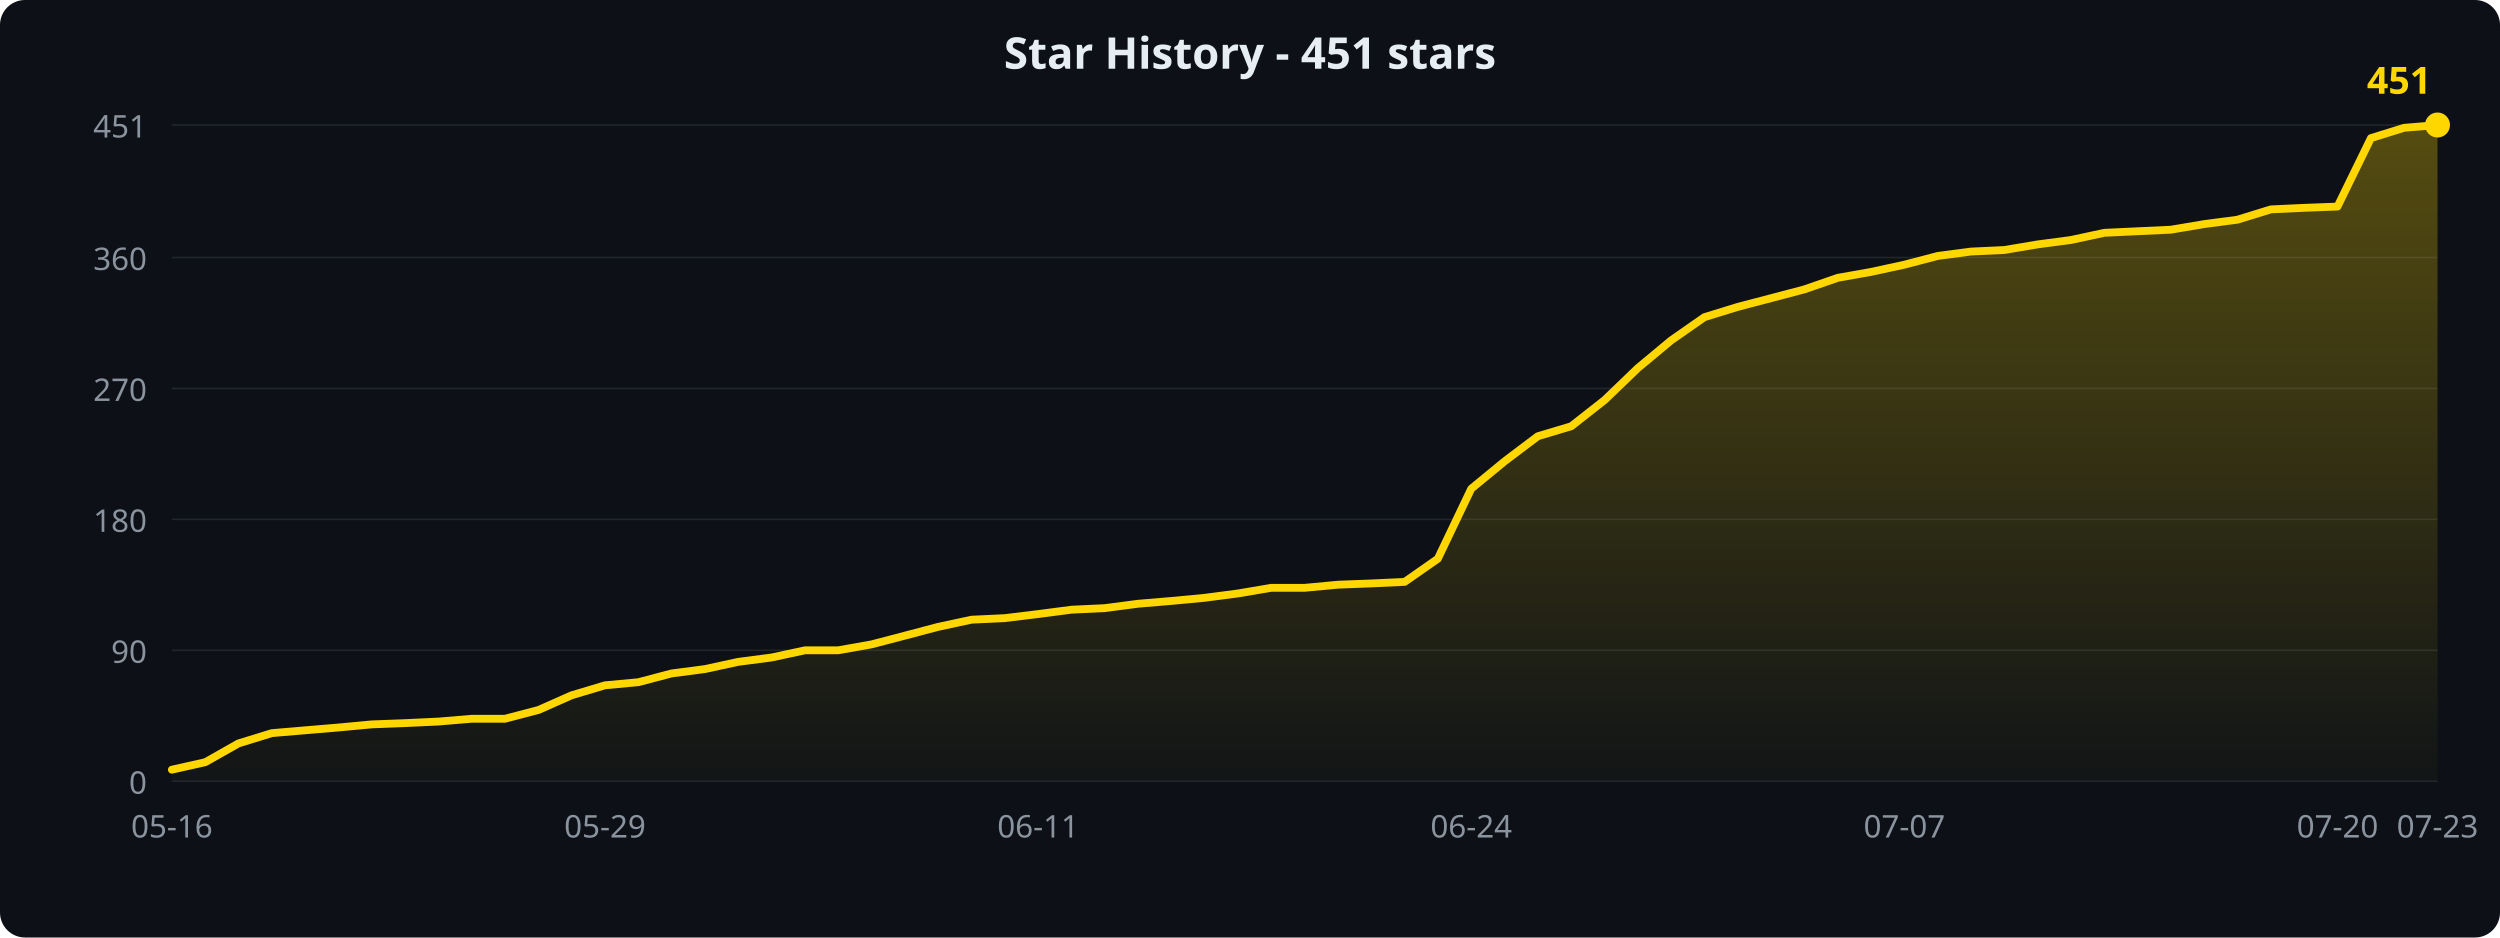
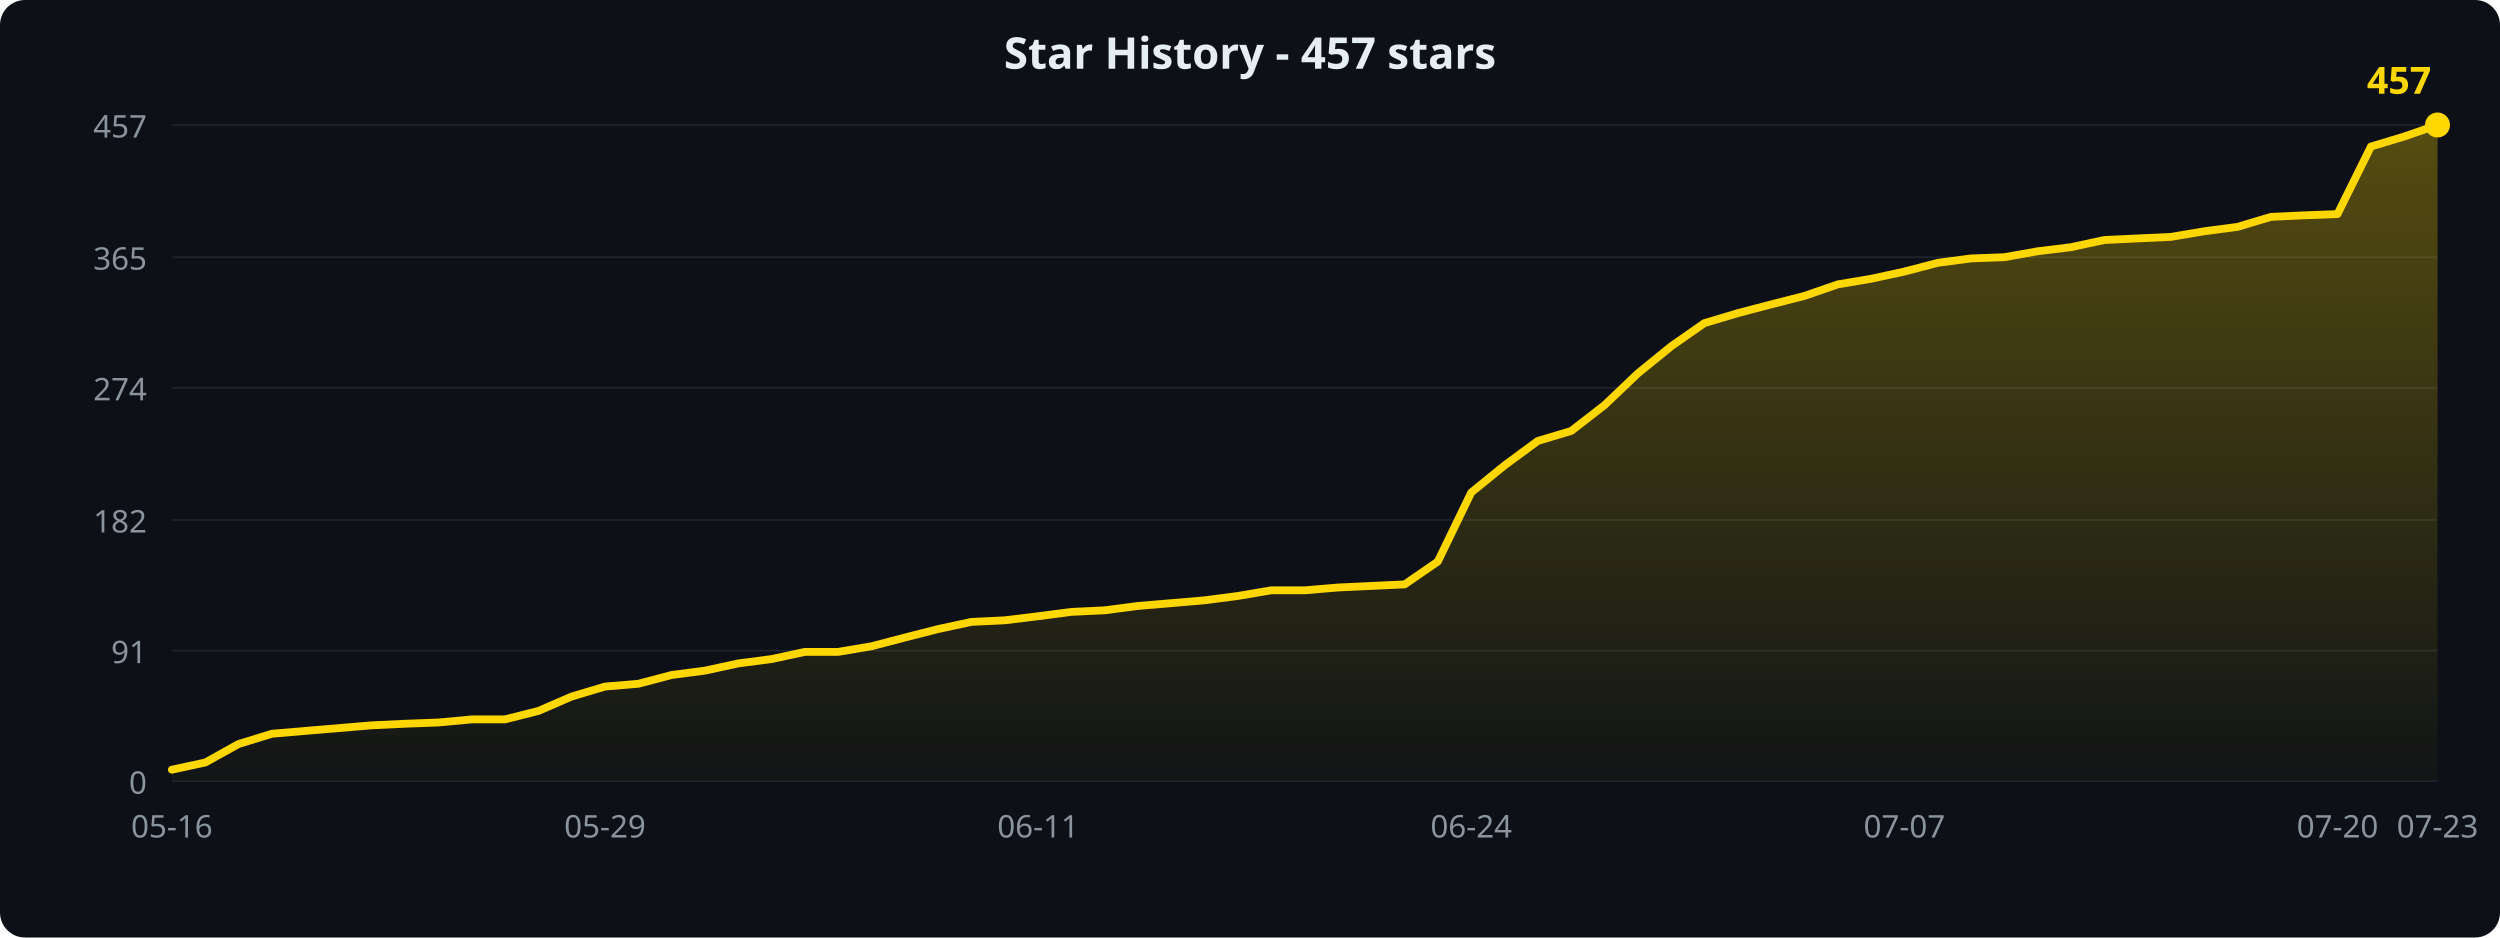
<svg xmlns="http://www.w3.org/2000/svg" viewBox="0 0 800 300" width="800" height="300">
  <defs>
    <linearGradient id="fill" x1="0" y1="0" x2="0" y2="1">
      <stop offset="0%" stop-color="#FFD700" stop-opacity="0.3" />
      <stop offset="100%" stop-color="#FFD700" stop-opacity="0.02" />
    </linearGradient>
  </defs>
  <rect width="800" height="300" rx="8" fill="#0d1117" />
  <text x="400.0" y="22" text-anchor="middle" fill="#e6edf3" font-family="system-ui,sans-serif" font-size="14" font-weight="600">
-     Star History - 451 stars
+     Star History - 457 stars
  </text>
  <line x1="55" y1="250.0" x2="780" y2="250.0" stroke="#21262d" stroke-width="0.5" />
  <text x="47" y="254.0" text-anchor="end" fill="#8b949e" font-family="system-ui,sans-serif" font-size="10">0</text>
-   <line x1="55" y1="208.1" x2="780" y2="208.1" stroke="#21262d" stroke-width="0.5" />
-   <text x="47" y="212.1" text-anchor="end" fill="#8b949e" font-family="system-ui,sans-serif" font-size="10">90</text>
-   <line x1="55" y1="166.2" x2="780" y2="166.2" stroke="#21262d" stroke-width="0.5" />
-   <text x="47" y="170.2" text-anchor="end" fill="#8b949e" font-family="system-ui,sans-serif" font-size="10">180</text>
-   <line x1="55" y1="124.3" x2="780" y2="124.3" stroke="#21262d" stroke-width="0.5" />
-   <text x="47" y="128.3" text-anchor="end" fill="#8b949e" font-family="system-ui,sans-serif" font-size="10">270</text>
-   <line x1="55" y1="82.4" x2="780" y2="82.4" stroke="#21262d" stroke-width="0.5" />
-   <text x="47" y="86.4" text-anchor="end" fill="#8b949e" font-family="system-ui,sans-serif" font-size="10">360</text>
+   <line x1="55" y1="208.2" x2="780" y2="208.2" stroke="#21262d" stroke-width="0.5" />
+   <text x="47" y="212.2" text-anchor="end" fill="#8b949e" font-family="system-ui,sans-serif" font-size="10">91</text>
+   <line x1="55" y1="166.4" x2="780" y2="166.4" stroke="#21262d" stroke-width="0.5" />
+   <text x="47" y="170.4" text-anchor="end" fill="#8b949e" font-family="system-ui,sans-serif" font-size="10">182</text>
+   <line x1="55" y1="124.1" x2="780" y2="124.1" stroke="#21262d" stroke-width="0.5" />
+   <text x="47" y="128.1" text-anchor="end" fill="#8b949e" font-family="system-ui,sans-serif" font-size="10">274</text>
+   <line x1="55" y1="82.3" x2="780" y2="82.3" stroke="#21262d" stroke-width="0.5" />
+   <text x="47" y="86.3" text-anchor="end" fill="#8b949e" font-family="system-ui,sans-serif" font-size="10">365</text>
  <line x1="55" y1="40.0" x2="780" y2="40.0" stroke="#21262d" stroke-width="0.5" />
-   <text x="47" y="44.0" text-anchor="end" fill="#8b949e" font-family="system-ui,sans-serif" font-size="10">451</text>
-   <polygon points="55.0,246.3 65.7,243.9 76.3,237.9 87.0,234.6 97.6,233.7 108.3,232.8 119.0,231.8 129.6,231.4 140.3,230.9 151.0,230.0 161.6,230.0 172.3,227.2 182.9,222.5 193.6,219.3 204.3,218.3 214.9,215.5 225.6,214.1 236.2,211.8 246.9,210.4 257.6,208.1 268.2,208.1 278.9,206.2 289.6,203.4 300.2,200.6 310.9,198.3 321.5,197.8 332.2,196.5 342.9,195.1 353.5,194.6 364.2,193.2 374.9,192.3 385.5,191.3 396.2,189.9 406.8,188.1 417.5,188.1 428.2,187.1 438.8,186.7 449.5,186.2 460.1,178.8 470.8,156.4 481.5,147.6 492.1,139.6 502.8,136.4 513.5,128.0 524.1,117.8 534.8,108.9 545.4,101.5 556.1,98.2 566.8,95.4 577.4,92.6 588.1,88.9 598.8,87.0 609.4,84.7 620.1,81.9 630.7,80.5 641.4,80.0 652.1,78.2 662.7,76.8 673.4,74.5 684.0,74.0 694.7,73.5 705.4,71.7 716.0,70.3 726.7,67.0 737.4,66.5 748.0,66.1 758.7,44.2 769.3,40.9 780.0,40.0 780.0,250.0 55.0,250.0" fill="url(#fill)" />
-   <polyline points="55.0,246.3 65.7,243.9 76.3,237.9 87.0,234.6 97.6,233.7 108.3,232.8 119.0,231.8 129.6,231.4 140.3,230.9 151.0,230.0 161.6,230.0 172.3,227.2 182.9,222.5 193.6,219.3 204.3,218.3 214.9,215.5 225.6,214.1 236.2,211.8 246.9,210.4 257.6,208.1 268.2,208.1 278.9,206.2 289.6,203.4 300.2,200.6 310.9,198.3 321.5,197.8 332.2,196.5 342.9,195.1 353.5,194.6 364.2,193.2 374.9,192.3 385.5,191.3 396.2,189.9 406.8,188.1 417.5,188.1 428.2,187.1 438.8,186.7 449.5,186.2 460.1,178.8 470.8,156.4 481.5,147.6 492.1,139.6 502.8,136.4 513.5,128.0 524.1,117.8 534.8,108.9 545.4,101.5 556.1,98.2 566.8,95.4 577.4,92.6 588.1,88.9 598.8,87.0 609.4,84.7 620.1,81.9 630.7,80.5 641.4,80.0 652.1,78.2 662.7,76.8 673.4,74.5 684.0,74.0 694.7,73.5 705.4,71.7 716.0,70.3 726.7,67.0 737.4,66.5 748.0,66.1 758.7,44.2 769.3,40.9 780.0,40.0" fill="none" stroke="#FFD700" stroke-width="2.5" stroke-linejoin="round" stroke-linecap="round" />
+   <text x="47" y="44.0" text-anchor="end" fill="#8b949e" font-family="system-ui,sans-serif" font-size="10">457</text>
+   <polygon points="55.0,246.3 65.7,244.0 76.3,238.1 87.0,234.8 97.6,233.9 108.3,233.0 119.0,232.1 129.6,231.6 140.3,231.2 151.0,230.2 161.6,230.2 172.3,227.5 182.9,222.9 193.6,219.7 204.3,218.8 214.9,216.0 225.6,214.6 236.2,212.3 246.9,210.9 257.6,208.6 268.2,208.6 278.9,206.8 289.6,204.0 300.2,201.3 310.9,199.0 321.5,198.5 332.2,197.2 342.9,195.8 353.5,195.3 364.2,193.9 374.9,193.0 385.5,192.1 396.2,190.7 406.8,188.9 417.5,188.9 428.2,188.0 438.8,187.5 449.5,187.0 460.1,179.7 470.8,157.6 481.5,148.9 492.1,141.1 502.8,137.9 513.5,129.6 524.1,119.5 534.8,110.8 545.4,103.4 556.1,100.2 566.8,97.4 577.4,94.7 588.1,91.0 598.8,89.2 609.4,86.9 620.1,84.1 630.7,82.7 641.4,82.3 652.1,80.4 662.7,79.1 673.4,76.8 684.0,76.3 694.7,75.8 705.4,74.0 716.0,72.6 726.7,69.4 737.4,68.9 748.0,68.5 758.7,46.9 769.3,43.7 780.0,40.0 780.0,250.0 55.0,250.0" fill="url(#fill)" />
+   <polyline points="55.0,246.3 65.7,244.0 76.3,238.1 87.0,234.8 97.6,233.9 108.3,233.0 119.0,232.1 129.6,231.6 140.3,231.2 151.0,230.2 161.6,230.2 172.3,227.5 182.9,222.9 193.6,219.7 204.3,218.8 214.9,216.0 225.6,214.6 236.2,212.3 246.9,210.9 257.6,208.6 268.2,208.6 278.9,206.8 289.6,204.0 300.2,201.3 310.9,199.0 321.5,198.5 332.2,197.2 342.9,195.8 353.5,195.3 364.2,193.9 374.9,193.0 385.5,192.1 396.2,190.7 406.8,188.9 417.5,188.9 428.2,188.0 438.8,187.5 449.5,187.0 460.1,179.7 470.8,157.6 481.5,148.9 492.1,141.1 502.8,137.9 513.5,129.6 524.1,119.5 534.8,110.8 545.4,103.4 556.1,100.2 566.8,97.4 577.4,94.7 588.1,91.0 598.8,89.2 609.4,86.9 620.1,84.1 630.7,82.7 641.4,82.3 652.1,80.4 662.7,79.1 673.4,76.8 684.0,76.3 694.7,75.8 705.4,74.0 716.0,72.6 726.7,69.4 737.4,68.9 748.0,68.5 758.7,46.9 769.3,43.7 780.0,40.0" fill="none" stroke="#FFD700" stroke-width="2.5" stroke-linejoin="round" stroke-linecap="round" />
  <text x="55.0" y="268" text-anchor="middle" fill="#8b949e" font-family="system-ui,sans-serif" font-size="10">05-16</text>
  <text x="193.6" y="268" text-anchor="middle" fill="#8b949e" font-family="system-ui,sans-serif" font-size="10">05-29</text>
  <text x="332.2" y="268" text-anchor="middle" fill="#8b949e" font-family="system-ui,sans-serif" font-size="10">06-11</text>
  <text x="470.8" y="268" text-anchor="middle" fill="#8b949e" font-family="system-ui,sans-serif" font-size="10">06-24</text>
  <text x="609.4" y="268" text-anchor="middle" fill="#8b949e" font-family="system-ui,sans-serif" font-size="10">07-07</text>
  <text x="748.0" y="268" text-anchor="middle" fill="#8b949e" font-family="system-ui,sans-serif" font-size="10">07-20</text>
  <text x="780.0" y="268" text-anchor="middle" fill="#8b949e" font-family="system-ui,sans-serif" font-size="10">07-23</text>
  <circle cx="780.0" cy="40.0" r="4" fill="#FFD700" />
-   <text x="778.0" y="30.0" text-anchor="end" fill="#FFD700" font-family="system-ui,sans-serif" font-size="12" font-weight="600">451</text>
+   <text x="778.0" y="30.0" text-anchor="end" fill="#FFD700" font-family="system-ui,sans-serif" font-size="12" font-weight="600">457</text>
</svg>
